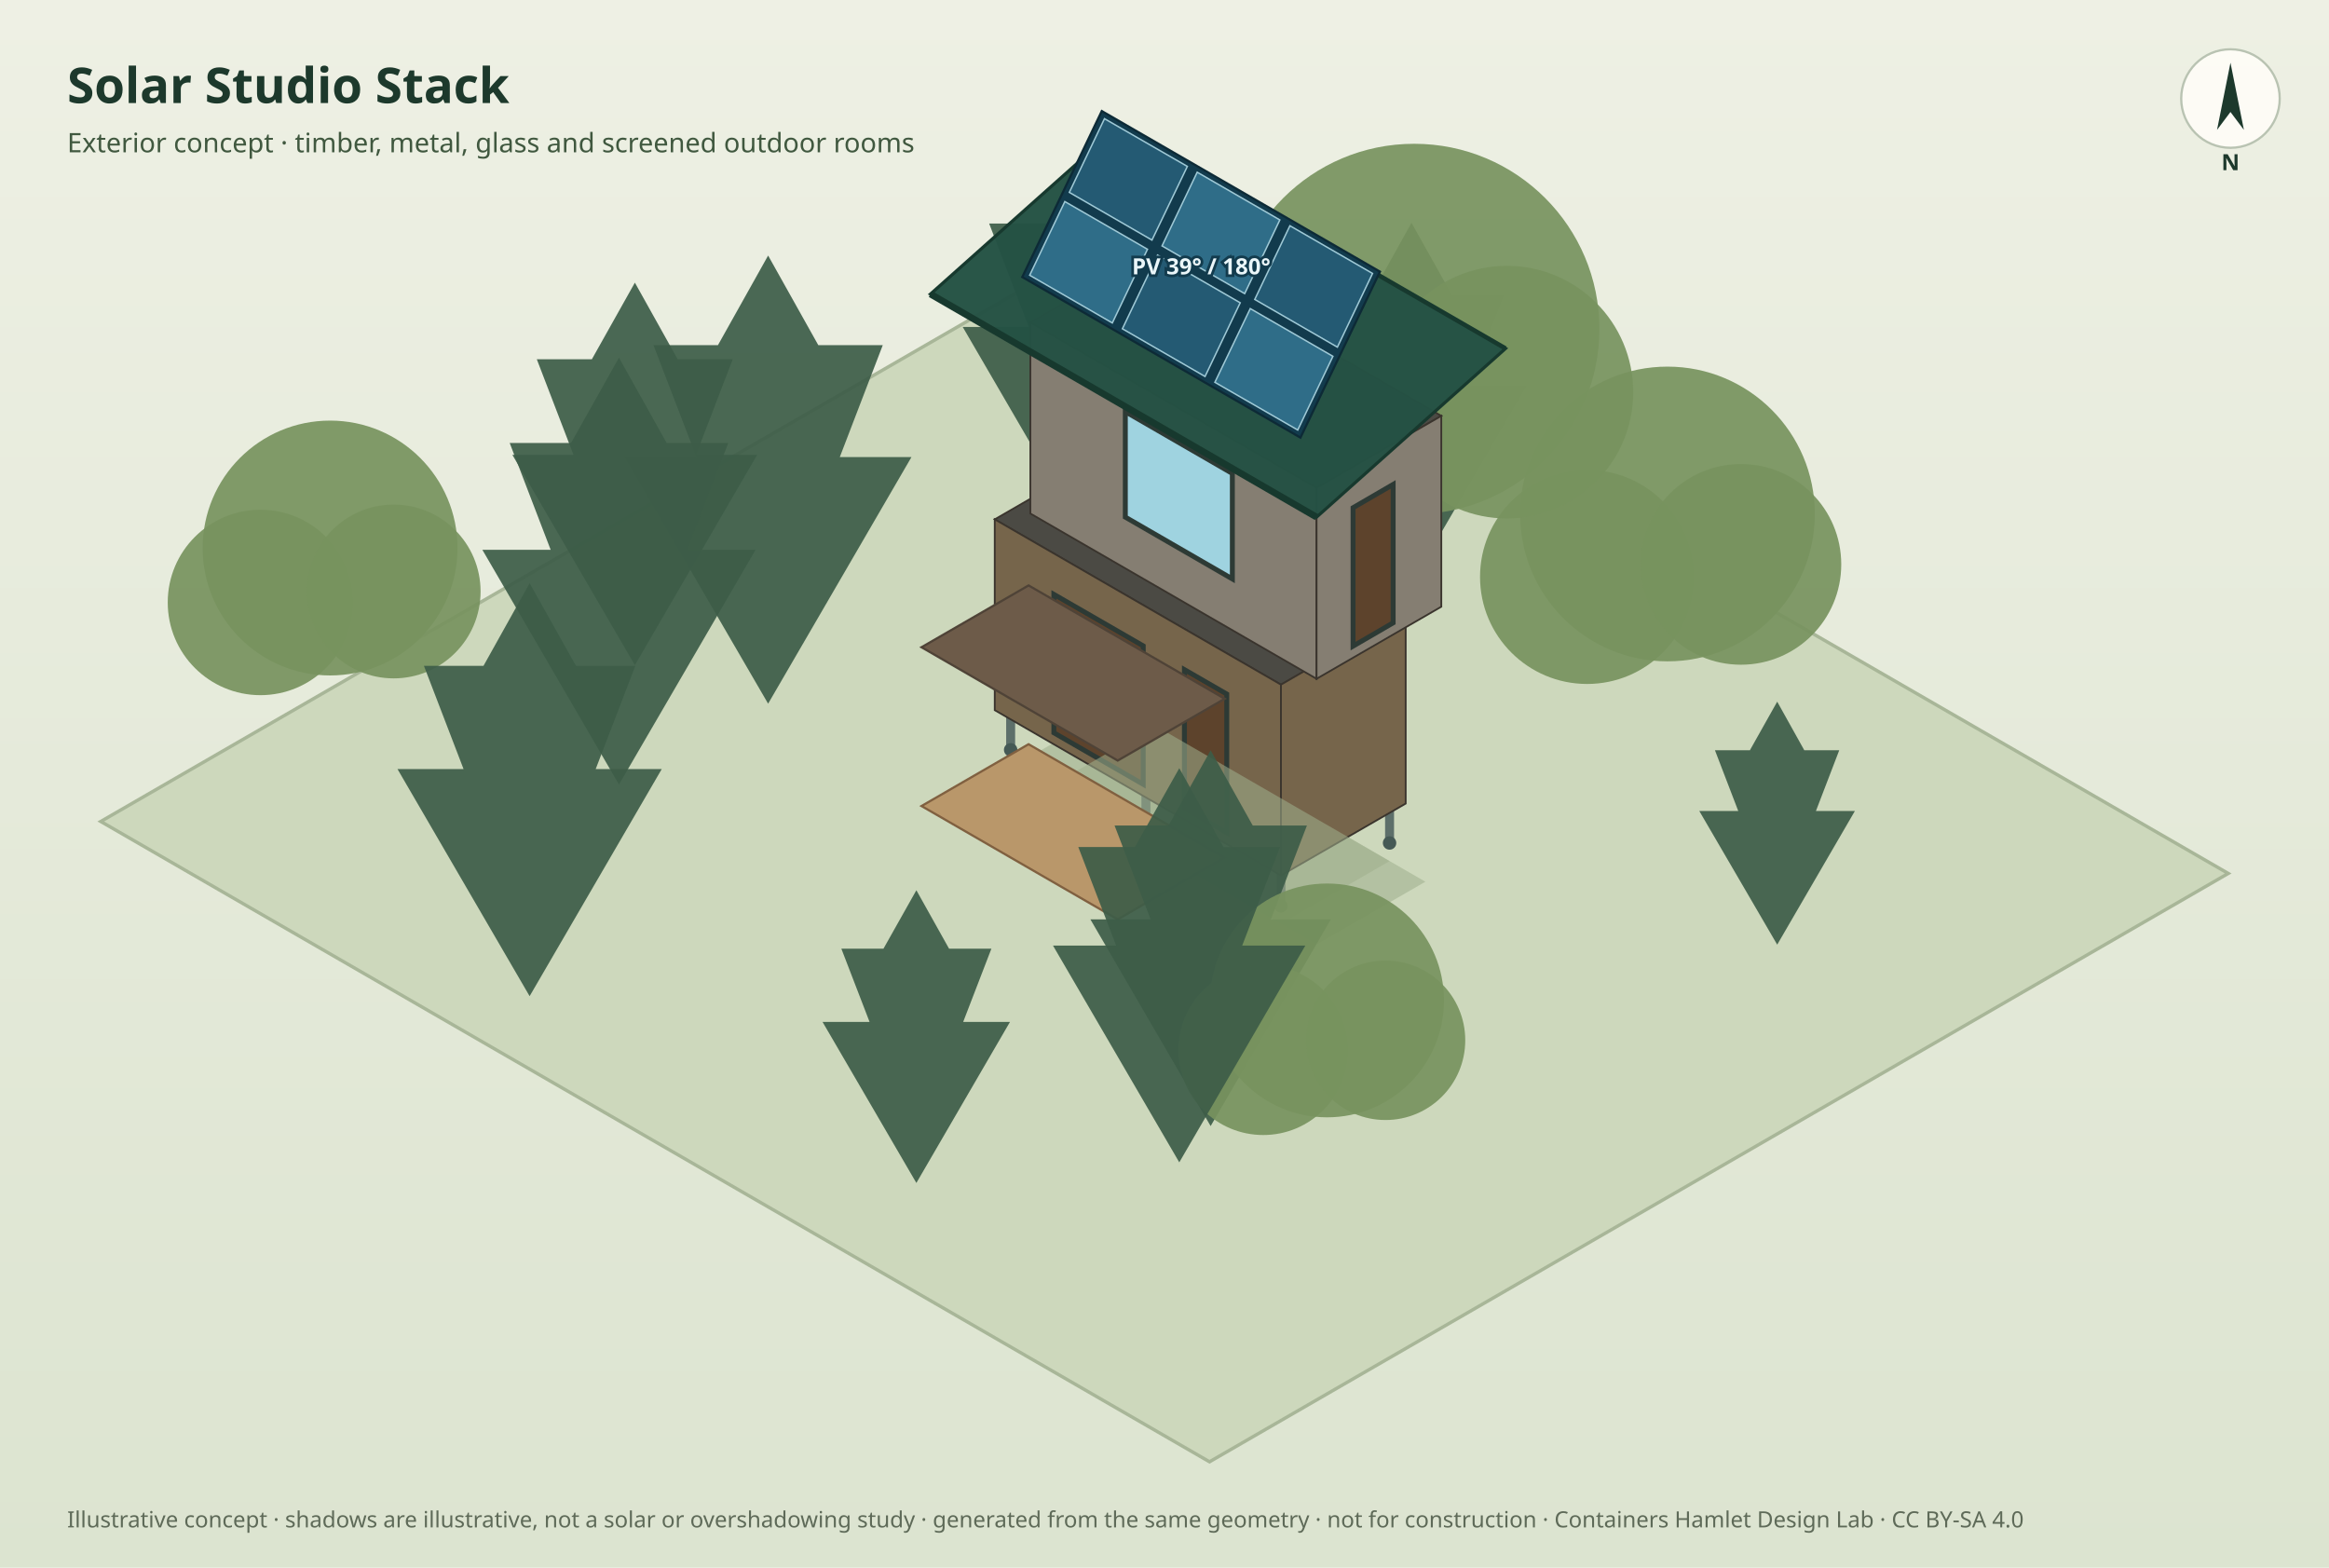
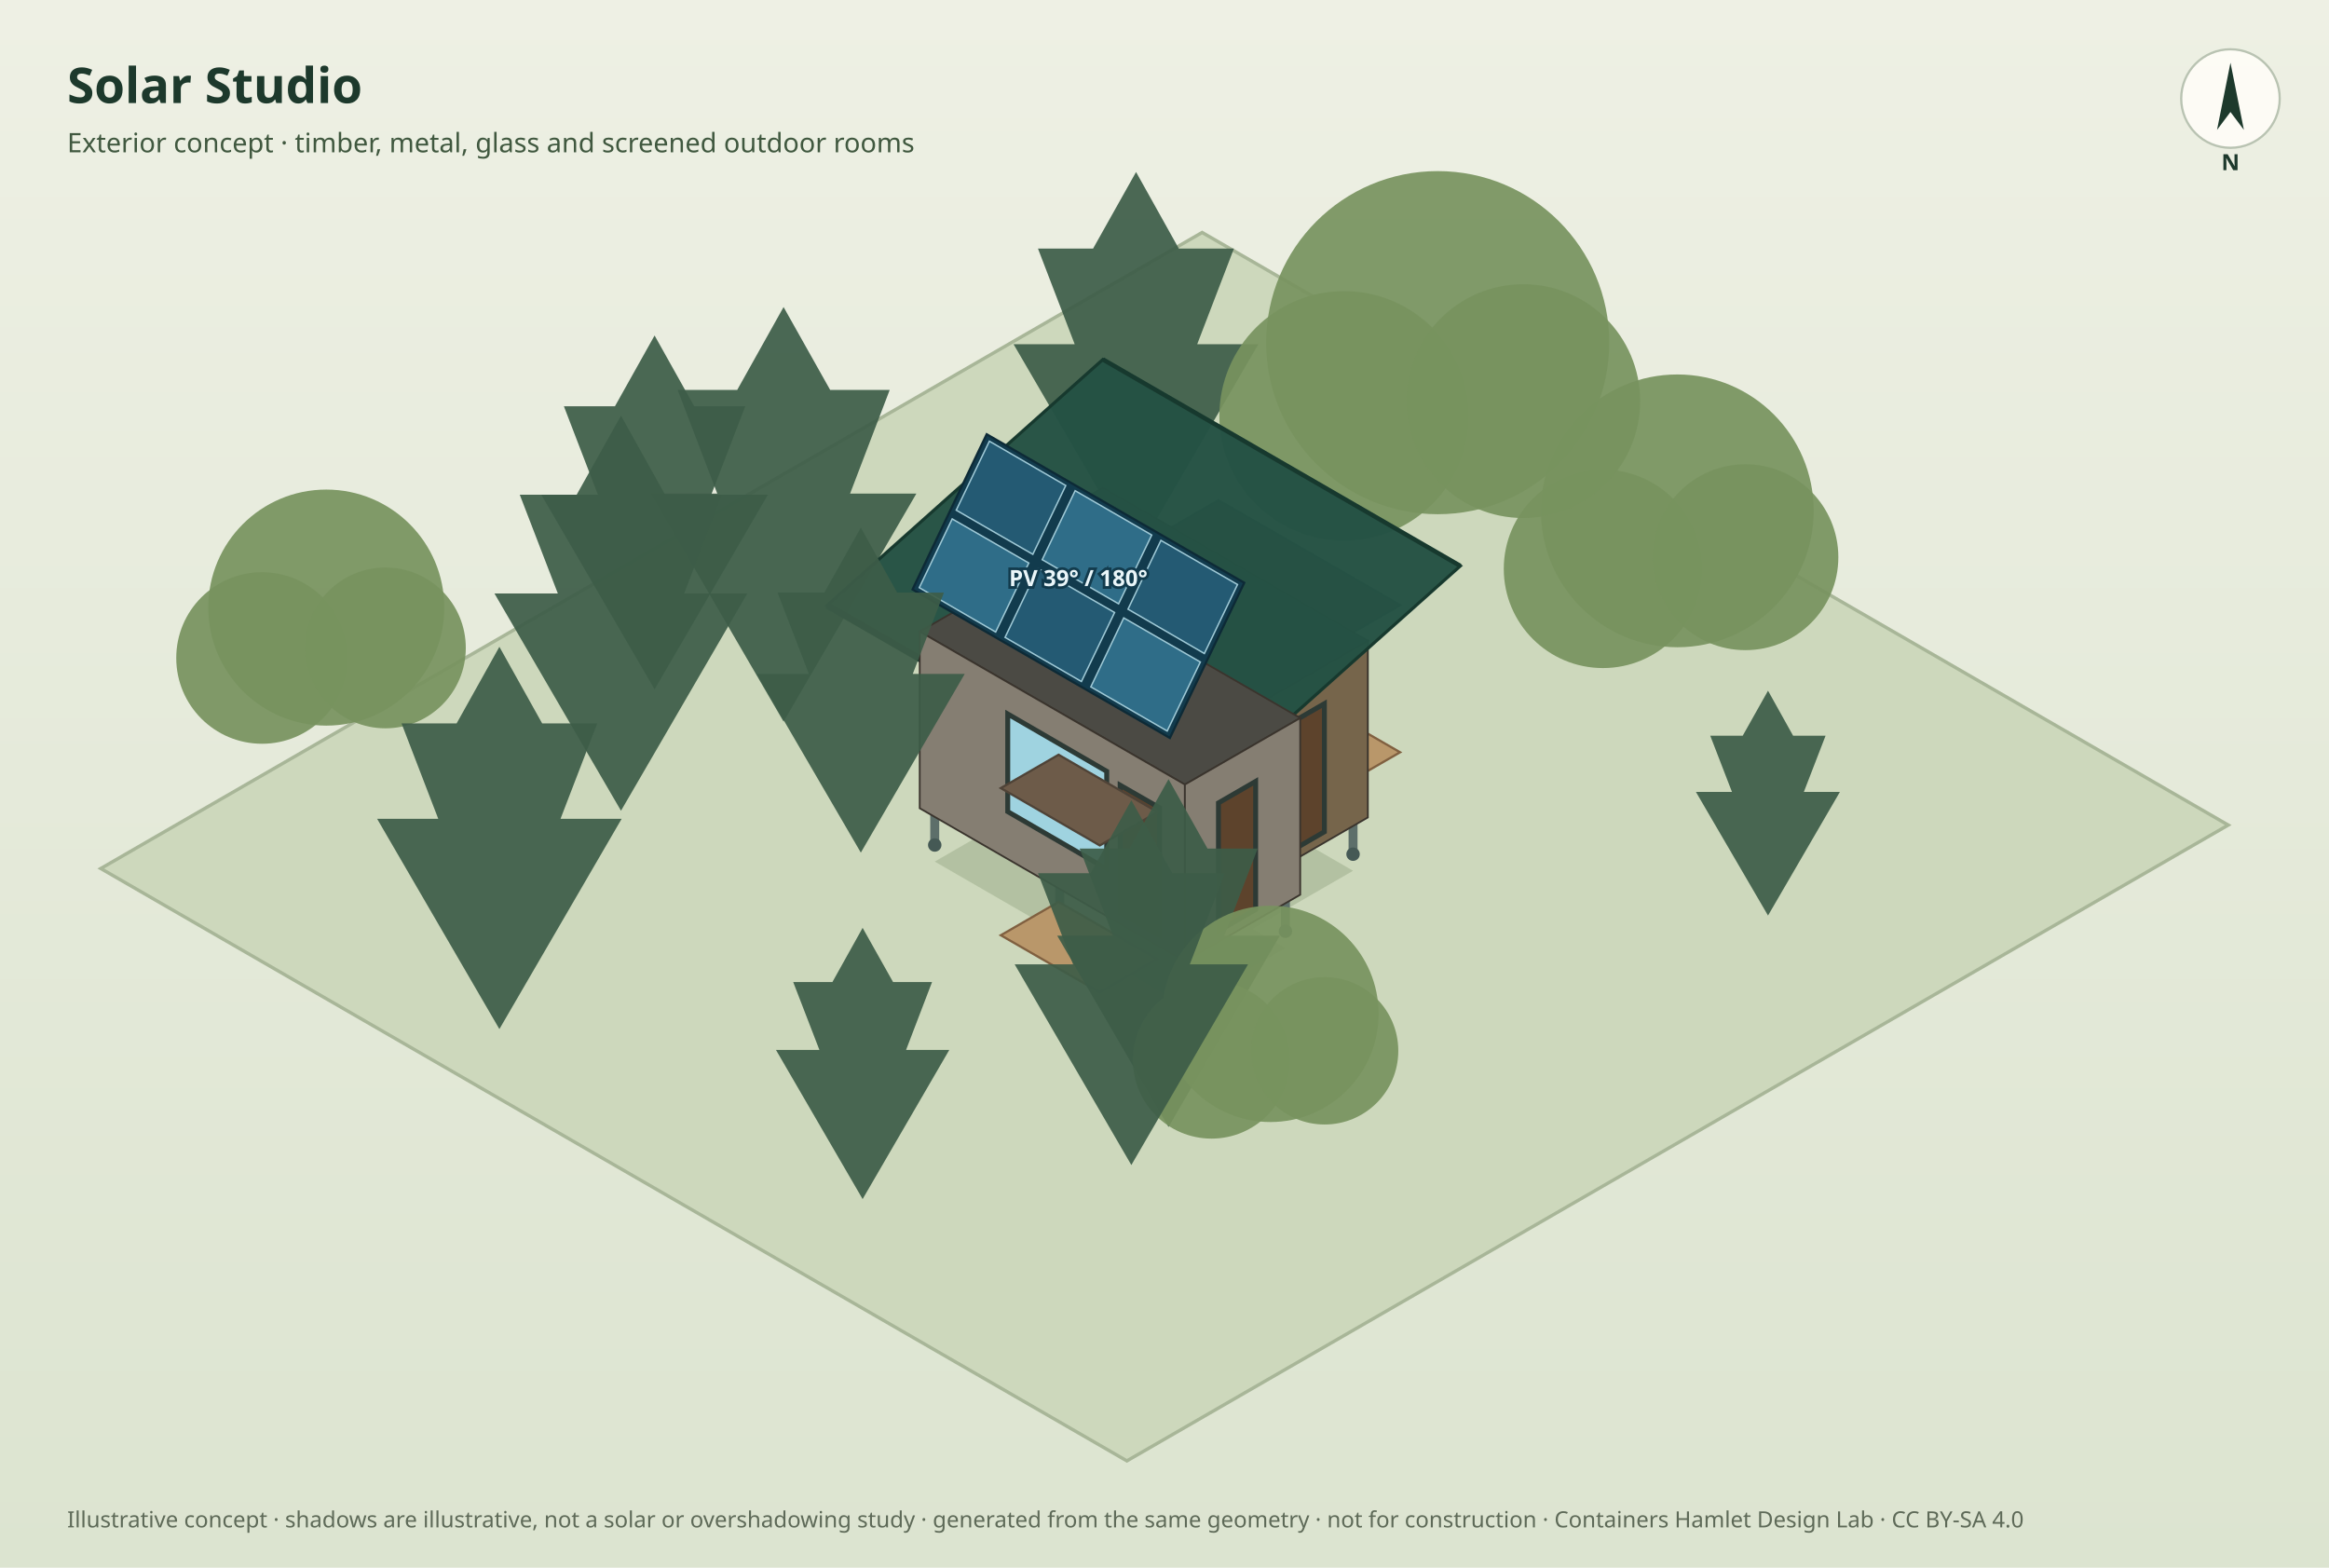
- <svg xmlns="http://www.w3.org/2000/svg" viewBox="0 0 1040 700" role="img" aria-labelledby="concept-hamlet-solar-studio-stack-exterior-t concept-hamlet-solar-studio-stack-exterior-d" data-plan-scale="23" data-plan-width="1040">
+ <svg xmlns="http://www.w3.org/2000/svg" viewBox="0 0 1040 700" role="img" aria-labelledby="concept-hamlet-solar-studio-stack-exterior-t concept-hamlet-solar-studio-stack-exterior-d" data-plan-scale="21.3" data-plan-width="1040">
  <defs>
    <linearGradient id="concept-hamlet-solar-studio-stack-exterior-sky" x1="0" y1="0" x2="0" y2="1">
      <stop offset="0" stop-color="#eef0e4" />
      <stop offset="1" stop-color="#dce4d0" />
    </linearGradient>
  </defs>
  <rect width="1040" height="700" fill="url(#concept-hamlet-solar-studio-stack-exterior-sky)" />
-   <path d="M499.9 104.2L995 390L540.1 652.7L45 366.8Z" fill="#cdd8bc" stroke="#a8b698" stroke-width="1.5" />
+   <path d="M536.8 103.8L995 368.4L503.2 652.3L45 387.8Z" fill="#cdd8bc" stroke="#a8b698" stroke-width="1.5" />
+   <g fill="#3d5d48" fill-opacity="0.92">
+     <path d="M507.3 247.6L561.9 153.7L534.6 153.7L551 111L526.4 111L507.3 76.8L488.1 111L463.5 111L479.9 153.7L452.6 153.7Z" />
+   </g>
  <g fill="#78935f" fill-opacity="0.92">
-     <circle cx="147.4" cy="244.7" r="56.9" />
-     <circle cx="116.3" cy="269" r="41.4" />
-     <circle cx="175.8" cy="264.1" r="38.8" />
+     <circle cx="749" cy="228.1" r="60.9" />
+     <circle cx="715.8" cy="254" r="44.3" />
+     <circle cx="779.4" cy="248.8" r="41.5" />
+   </g>
+   <g fill="#78935f" fill-opacity="0.92">
+     <circle cx="642" cy="153" r="76.6" />
+     <circle cx="600.2" cy="185.7" r="55.7" />
+     <circle cx="680.2" cy="179.1" r="52.2" />
  </g>
  <g fill="#3d5d48" fill-opacity="0.92">
-     <path d="M488.9 247.4L547.9 146L518.4 146L536.1 99.8L509.6 99.8L488.9 62.9L468.2 99.8L441.7 99.8L459.4 146L429.9 146Z" />
+     <path d="M349.9 322.2L409.2 220.4L379.6 220.4L397.3 174.1L370.7 174.1L349.9 137.1L329.2 174.1L302.6 174.1L320.3 220.4L290.7 220.4Z" />
  </g>
  <g fill="#3d5d48" fill-opacity="0.92">
-     <path d="M630.3 260.6L681.9 172L656.1 172L671.6 131.8L648.4 131.8L630.3 99.5L612.3 131.8L589.1 131.8L604.6 172L578.8 172Z" />
+     <path d="M292.3 307.8L342.9 220.9L317.6 220.9L332.8 181.4L310 181.4L292.3 149.8L274.6 181.4L251.8 181.4L267 220.9L241.7 220.9Z" />
+   </g>
+   <g fill="#3d5d48" fill-opacity="0.92">
+     <path d="M277.3 362L333.7 265L305.5 265L322.4 220.9L297 220.9L277.3 185.6L257.5 220.9L232.1 220.9L249.1 265L220.8 265Z" />
+   </g>
+   <path d="M544.1 289.1 625.2 335.9 581 361.4 499.9 314.6Z" fill="#b9976a" stroke="#806040" stroke-width="1" />
+   <path d="M544.1 223.4 625.2 270.2 581 295.8 499.9 248.9Z" fill="#6d5b49" stroke="#4f4337" stroke-width="1" />
+   <path d="M492.5 324.3 604.2 388.8 559.2 414.8 447.6 350.3Z" fill="#9eae8d" fill-opacity="0.55" />
+   <line x1="492.5" y1="316.9" x2="492.5" y2="300.5" stroke="#5d6f6a" stroke-width="4" />
+   <circle cx="492.5" cy="316.9" r="3" fill="#455955" />
+   <line x1="604.2" y1="381.4" x2="604.2" y2="365" stroke="#5d6f6a" stroke-width="4" />
+   <circle cx="604.2" cy="381.4" r="3" fill="#455955" />
+   <line x1="559.2" y1="407.3" x2="559.2" y2="391" stroke="#5d6f6a" stroke-width="4" />
+   <circle cx="559.2" cy="407.3" r="3" fill="#455955" />
+   <line x1="447.6" y1="342.8" x2="447.6" y2="326.5" stroke="#5d6f6a" stroke-width="4" />
+   <circle cx="447.6" cy="342.8" r="3" fill="#455955" />
+   <line x1="548.4" y1="349.1" x2="548.4" y2="332.8" stroke="#5d6f6a" stroke-width="4" />
+   <circle cx="548.4" cy="349.1" r="3" fill="#455955" />
+   <line x1="503.4" y1="375.1" x2="503.4" y2="358.7" stroke="#5d6f6a" stroke-width="4" />
+   <circle cx="503.4" cy="375.1" r="3" fill="#455955" />
+   <path d="M492.5 217.8 610.8 286.1 559.2 315.9 440.9 247.6Z" fill="#4b4a44" stroke="#3a342d" stroke-width="0.8" />
+   <path d="M440.9 326.5 559.2 394.8 559.2 315.9 440.9 247.6Z" fill="#76654b" stroke="#3a342d" stroke-width="0.8" />
+   <path d="M610.8 365 559.2 394.8 559.2 315.9 610.8 286.1Z" fill="#76654b" stroke="#3a342d" stroke-width="0.8" />
+   <path d="M465.5 335.8 502.3 357.1 502.3 299.9 465.5 278.6Z" fill="#5d432c" stroke="#2d3a35" stroke-width="2.2" />
+   <path d="M519.4 342.4 536.9 352.5 536.9 317.1 519.4 307Z" fill="#9fd3e0" stroke="#2d3a35" stroke-width="2.2" />
+   <path d="M591.4 371.4 573.9 381.5 573.9 324.3 591.4 314.2Z" fill="#5d432c" stroke="#2d3a35" stroke-width="2.2" />
+   <path d="M369.4 270.3 529.1 362.4 652.1 252.7 492.5 160.5Z" fill="#245244" fill-opacity="0.97" stroke="#17392e" stroke-width="1.4" />
+   <path d="M369.4 270.3 529.1 362.4" stroke="#17392e" stroke-width="3" />
+   <path d="M652.1 252.7 492.5 160.5" stroke="#17392e" stroke-width="2" />
+   <path d="M462.3 358.8 574 423.3 529.1 449.2 417.4 384.7Z" fill="#9eae8d" fill-opacity="0.55" />
+   <line x1="462.3" y1="351.3" x2="462.3" y2="335" stroke="#5d6f6a" stroke-width="4" />
+   <circle cx="462.3" cy="351.3" r="3" fill="#455955" />
+   <line x1="574" y1="415.8" x2="574" y2="399.5" stroke="#5d6f6a" stroke-width="4" />
+   <circle cx="574" cy="415.8" r="3" fill="#455955" />
+   <line x1="529.1" y1="441.8" x2="529.1" y2="425.4" stroke="#5d6f6a" stroke-width="4" />
+   <circle cx="529.1" cy="441.8" r="3" fill="#455955" />
+   <line x1="417.4" y1="377.3" x2="417.4" y2="360.9" stroke="#5d6f6a" stroke-width="4" />
+   <circle cx="417.4" cy="377.3" r="3" fill="#455955" />
+   <line x1="518.2" y1="383.6" x2="518.2" y2="367.2" stroke="#5d6f6a" stroke-width="4" />
+   <circle cx="518.2" cy="383.6" r="3" fill="#455955" />
+   <line x1="473.2" y1="409.5" x2="473.2" y2="393.2" stroke="#5d6f6a" stroke-width="4" />
+   <circle cx="473.2" cy="409.5" r="3" fill="#455955" />
+   <path d="M462.3 252.3 580.6 320.6 529.1 350.3 410.7 282Z" fill="#4b4a44" stroke="#3a342d" stroke-width="0.8" />
+   <path d="M410.7 360.9 529.1 429.2 529.1 350.3 410.7 282Z" fill="#857e72" stroke="#3a342d" stroke-width="0.8" />
+   <path d="M580.6 399.5 529.1 429.2 529.1 350.3 580.6 320.6Z" fill="#857e72" stroke="#3a342d" stroke-width="0.8" />
+   <path d="M450 362.4 494.2 388 494.2 344.4 450 318.8Z" fill="#9fd3e0" stroke="#2d3a35" stroke-width="2.2" />
+   <path d="M560.7 406.1 544.1 415.7 544.1 358.5 560.7 348.9Z" fill="#5d432c" stroke="#2d3a35" stroke-width="2.2" />
+   <path d="M500.2 407.8 517.8 417.9 517.8 360.7 500.2 350.6Z" fill="#5d432c" stroke="#2d3a35" stroke-width="2.2" />
+   <path d="M472.7 402.7 516.9 428.2 491.1 443.1 446.9 417.6Z" fill="#b9976a" stroke="#806040" stroke-width="1" />
+   <path d="M472.7 337 516.9 362.6 491.1 377.5 446.9 351.9Z" fill="#6d5b49" stroke="#4f4337" stroke-width="1" />
+   <path d="M407.5 263.2 522.4 329.5 555.6 260.2 440.6 193.9Z" fill="#123b4d" stroke="#0d2a36" stroke-width="1" />
+   <path d="M410.5 262.4 444.6 282.2 459.4 251.4 425.2 231.7Z" fill="#2f6d88" stroke="#9fc9d6" stroke-width="0.65" />
+   <path d="M448.8 284.6 482.9 304.3 497.7 273.5 463.5 253.8Z" fill="#245a73" stroke="#9fc9d6" stroke-width="0.65" />
+   <path d="M487.1 306.7 521.2 326.4 536 295.6 501.8 275.9Z" fill="#2f6d88" stroke="#9fc9d6" stroke-width="0.65" />
+   <path d="M427 227.8 461.2 247.5 475.9 216.8 441.8 197Z" fill="#245a73" stroke="#9fc9d6" stroke-width="0.65" />
+   <path d="M465.4 249.9 499.5 269.6 514.3 238.9 480.1 219.1Z" fill="#2f6d88" stroke="#9fc9d6" stroke-width="0.65" />
+   <path d="M503.7 272 537.8 291.8 552.6 261 518.4 241.3Z" fill="#245a73" stroke="#9fc9d6" stroke-width="0.65" />
+   <text x="481.5" y="261.7" text-anchor="middle" font-family="system-ui, sans-serif" font-size="10" font-weight="800" fill="#eaf6f9" stroke="#123b4d" stroke-width="2.4" paint-order="stroke">PV 39° / 180°</text>
+   <g fill="#78935f" fill-opacity="0.92">
+     <circle cx="145.7" cy="271.3" r="52.7" />
+     <circle cx="117" cy="293.8" r="38.3" />
+     <circle cx="172.1" cy="289.3" r="35.9" />
+   </g>
+   <g fill="#3d5d48" fill-opacity="0.92">
+     <path d="M521.8 503.2L571.5 417.8L546.7 417.8L561.6 378.9L539.2 378.9L521.8 347.9L504.4 378.9L482.1 378.9L497 417.8L472.1 417.8Z" />
+   </g>
+   <g fill="#3d5d48" fill-opacity="0.92">
+     <path d="M385.2 535.4L423.9 468.8L404.6 468.8L416.2 438.5L398.8 438.5L385.2 414.3L371.7 438.5L354.2 438.5L365.9 468.8L346.5 468.8Z" />
+   </g>
+   <g fill="#3d5d48" fill-opacity="0.92">
+     <path d="M789.5 408.8L821.6 353.6L805.5 353.6L815.2 328.5L800.7 328.5L789.5 308.4L778.2 328.5L763.7 328.5L773.4 353.6L757.3 353.6Z" />
+   </g>
+   <g fill="#3d5d48" fill-opacity="0.92">
+     <path d="M223 459.5L277.6 365.6L250.3 365.6L266.7 323L242.1 323L223 288.8L203.9 323L179.3 323L195.7 365.6L168.4 365.6Z" />
+   </g>
+   <g fill="#3d5d48" fill-opacity="0.92">
+     <path d="M384.4 380.7L430.8 300.9L407.6 300.9L421.5 264.6L400.6 264.6L384.4 235.6L368.1 264.6L347.2 264.6L361.2 300.9L337.9 300.9Z" />
  </g>
  <g fill="#78935f" fill-opacity="0.92">
-     <circle cx="744.6" cy="229.5" r="65.8" />
-     <circle cx="708.7" cy="257.6" r="47.8" />
-     <circle cx="777.4" cy="252" r="44.8" />
-   </g>
-   <g fill="#78935f" fill-opacity="0.92">
-     <circle cx="631.5" cy="146.9" r="82.7" />
-     <circle cx="586.4" cy="182.2" r="60.2" />
-     <circle cx="672.9" cy="175.1" r="56.4" />
+     <circle cx="567.3" cy="452.7" r="48.3" />
+     <circle cx="541" cy="473.3" r="35.1" />
+     <circle cx="591.5" cy="469.2" r="32.9" />
  </g>
  <g fill="#3d5d48" fill-opacity="0.92">
-     <path d="M343 314.2L407 204.1L375 204.1L394.2 154.1L365.4 154.1L343 114.1L320.6 154.1L291.8 154.1L311 204.1L279 204.1Z" />
+     <path d="M505.2 520.2L557.3 430.6L531.3 430.6L546.9 389.9L523.5 389.9L505.2 357.3L487 389.9L463.5 389.9L479.2 430.6L453.1 430.6Z" />
  </g>
-   <g fill="#3d5d48" fill-opacity="0.92">
-     <path d="M283.5 297L338.1 203.1L310.8 203.1L327.2 160.4L302.6 160.4L283.5 126.2L264.3 160.4L239.7 160.4L256.1 203.1L228.8 203.1Z" />
-   </g>
-   <g fill="#3d5d48" fill-opacity="0.92">
-     <path d="M276.4 350.3L337.4 245.5L306.9 245.5L325.2 197.8L297.7 197.8L276.4 159.7L255 197.8L227.6 197.8L245.9 245.5L215.4 245.5Z" />
-   </g>
-   <path d="M499.9 314.8 620.5 384.5 572 412.5 451.3 342.8Z" fill="#9eae8d" fill-opacity="0.55" />
-   <line x1="499.9" y1="306.8" x2="499.9" y2="289.1" stroke="#5d6f6a" stroke-width="4" />
-   <circle cx="499.9" cy="306.8" r="3" fill="#455955" />
-   <line x1="620.5" y1="376.4" x2="620.5" y2="358.8" stroke="#5d6f6a" stroke-width="4" />
-   <circle cx="620.5" cy="376.4" r="3" fill="#455955" />
-   <line x1="572" y1="404.5" x2="572" y2="386.8" stroke="#5d6f6a" stroke-width="4" />
-   <circle cx="572" cy="404.5" r="3" fill="#455955" />
-   <line x1="451.3" y1="334.8" x2="451.3" y2="317.1" stroke="#5d6f6a" stroke-width="4" />
-   <circle cx="451.3" cy="334.8" r="3" fill="#455955" />
-   <line x1="560.2" y1="341.6" x2="560.2" y2="323.9" stroke="#5d6f6a" stroke-width="4" />
-   <circle cx="560.2" cy="341.6" r="3" fill="#455955" />
-   <line x1="511.7" y1="369.6" x2="511.7" y2="352" stroke="#5d6f6a" stroke-width="4" />
-   <circle cx="511.7" cy="369.6" r="3" fill="#455955" />
-   <path d="M499.9 199.7 627.7 273.5 572 305.7 444.2 231.9Z" fill="#4b4a44" stroke="#3a342d" stroke-width="0.8" />
-   <path d="M444.2 317.1 572 390.9 572 305.7 444.2 231.9Z" fill="#76654b" stroke="#3a342d" stroke-width="0.8" />
-   <path d="M627.7 358.8 572 390.9 572 305.7 627.7 273.5Z" fill="#76654b" stroke="#3a342d" stroke-width="0.8" />
-   <path d="M470.6 327.2 510.5 350.2 510.5 288.4 470.6 265.4Z" fill="#5d432c" stroke="#2d3a35" stroke-width="2.2" />
-   <path d="M528.9 360.8 547.8 371.8 547.8 309.9 528.9 299Z" fill="#5d432c" stroke="#2d3a35" stroke-width="2.2" />
-   <path d="M515.8 324 636.5 393.7 587.9 421.7 467.3 352Z" fill="#9eae8d" fill-opacity="0.55" />
-   <text x="551.9" y="161.9" text-anchor="middle" font-family="system-ui, sans-serif" font-size="10" font-weight="800" fill="#1d392c" stroke="#faf8f2" stroke-width="2.4" paint-order="stroke">M2 · LEVEL 2</text>
-   <path d="M515.8 111.9 643.6 185.7 587.9 217.8 460.1 144Z" fill="#4b4a44" stroke="#3a342d" stroke-width="0.8" />
-   <path d="M460.1 229.3 587.9 303.1 587.9 217.8 460.1 144Z" fill="#857e72" stroke="#3a342d" stroke-width="0.8" />
-   <path d="M643.6 270.9 587.9 303.1 587.9 217.8 643.6 185.7Z" fill="#857e72" stroke="#3a342d" stroke-width="0.8" />
-   <path d="M502.5 230.9 550.3 258.5 550.3 211.4 502.5 183.8Z" fill="#9fd3e0" stroke="#2d3a35" stroke-width="2.2" />
-   <path d="M622.1 278.1 604.2 288.5 604.2 226.7 622.1 216.3Z" fill="#5d432c" stroke="#2d3a35" stroke-width="2.2" />
-   <path d="M415.5 131.3 587.9 230.9 672.3 155.6 499.9 56.1Z" fill="#245244" fill-opacity="0.97" stroke="#17392e" stroke-width="1.4" />
-   <path d="M415.5 131.3 587.9 230.9" stroke="#17392e" stroke-width="3" />
-   <path d="M672.3 155.6 499.9 56.1" stroke="#17392e" stroke-width="2" />
-   <path d="M459.3 332.3 546.9 382.9 499.1 410.5 411.5 359.9Z" fill="#b9976a" stroke="#806040" stroke-width="1" />
-   <path d="M459.3 261.4 546.9 312 499.1 339.6 411.5 289Z" fill="#6d5b49" stroke="#4f4337" stroke-width="1" />
-   <path d="M456.5 123.7 580.7 195.4 616.2 121.3 492 49.6Z" fill="#123b4d" stroke="#0d2a36" stroke-width="1" />
-   <path d="M459.8 122.9 496.7 144.2 512.4 111.3 475.5 90Z" fill="#2f6d88" stroke="#9fc9d6" stroke-width="0.65" />
-   <path d="M501.2 146.8 538.1 168.1 553.8 135.2 516.9 113.9Z" fill="#245a73" stroke="#9fc9d6" stroke-width="0.65" />
-   <path d="M542.5 170.7 579.5 192 595.2 159.1 558.3 137.8Z" fill="#2f6d88" stroke="#9fc9d6" stroke-width="0.65" />
-   <path d="M477.5 85.9 514.4 107.2 530.2 74.3 493.2 53Z" fill="#245a73" stroke="#9fc9d6" stroke-width="0.65" />
-   <path d="M518.9 109.8 555.8 131.1 571.5 98.2 534.6 76.9Z" fill="#2f6d88" stroke="#9fc9d6" stroke-width="0.65" />
-   <path d="M560.3 133.7 597.2 155 612.9 122.1 576 100.8Z" fill="#245a73" stroke="#9fc9d6" stroke-width="0.65" />
-   <text x="536.4" y="122.5" text-anchor="middle" font-family="system-ui, sans-serif" font-size="10" font-weight="800" fill="#eaf6f9" stroke="#123b4d" stroke-width="2.4" paint-order="stroke">PV 39° / 180°</text>
-   <g fill="#3d5d48" fill-opacity="0.92">
-     <path d="M540.6 502.8L594.3 410.5L567.5 410.5L583.6 368.6L559.4 368.6L540.6 335L521.8 368.6L497.7 368.6L513.8 410.5L486.9 410.5Z" />
-   </g>
-   <g fill="#3d5d48" fill-opacity="0.92">
-     <path d="M409.2 528.2L451 456.3L430.1 456.3L442.7 423.6L423.8 423.6L409.2 397.5L394.5 423.6L375.7 423.6L388.3 456.3L367.3 456.3Z" />
-   </g>
-   <g fill="#3d5d48" fill-opacity="0.92">
-     <path d="M793.6 421.8L828.3 362.1L810.9 362.1L821.3 335L805.7 335L793.6 313.3L781.4 335L765.8 335L776.2 362.1L758.8 362.1Z" />
-   </g>
-   <g fill="#3d5d48" fill-opacity="0.92">
-     <path d="M236.5 444.8L295.5 343.4L266 343.4L283.7 297.3L257.2 297.3L236.5 260.4L215.9 297.3L189.3 297.3L207 343.4L177.5 343.4Z" />
-   </g>
-   <g fill="#78935f" fill-opacity="0.92">
-     <circle cx="592.6" cy="446.7" r="52.2" />
-     <circle cx="564.1" cy="468.9" r="37.9" />
-     <circle cx="618.7" cy="464.5" r="35.6" />
-   </g>
-   <g fill="#3d5d48" fill-opacity="0.92">
-     <path d="M526.6 519L582.9 422.2L554.7 422.2L571.6 378.2L546.3 378.2L526.6 343L506.8 378.2L481.5 378.2L498.4 422.2L470.2 422.2Z" />
-   </g>
-   <text x="30" y="46" font-family="system-ui, sans-serif" font-size="22" font-weight="800" fill="#1d392c">Solar Studio Stack</text>
+   <text x="30" y="46" font-family="system-ui, sans-serif" font-size="22" font-weight="800" fill="#1d392c">Solar Studio</text>
  <text x="30" y="68" font-family="system-ui, sans-serif" font-size="12" fill="#40583f">Exterior concept · timber, metal, glass and screened outdoor rooms</text>
  <g aria-hidden="true">
    <circle cx="996" cy="44" r="22" fill="#fffdf7" fill-opacity="0.9" stroke="#b9c3b2" />
    <path d="M996 28l6 30l-6 -8l-6 8z" fill="#1d392c" />
    <text x="996" y="76" text-anchor="middle" font-size="10" font-weight="700" font-family="system-ui, sans-serif" fill="#1d392c">N</text>
  </g>
  <text x="30" y="682" font-family="system-ui, sans-serif" font-size="10" fill="#5e6a58">Illustrative concept · shadows are illustrative, not a solar or overshadowing study · generated from the same geometry · not for construction · Containers Hamlet Design Lab · CC BY-SA 4.0</text>
</svg>
